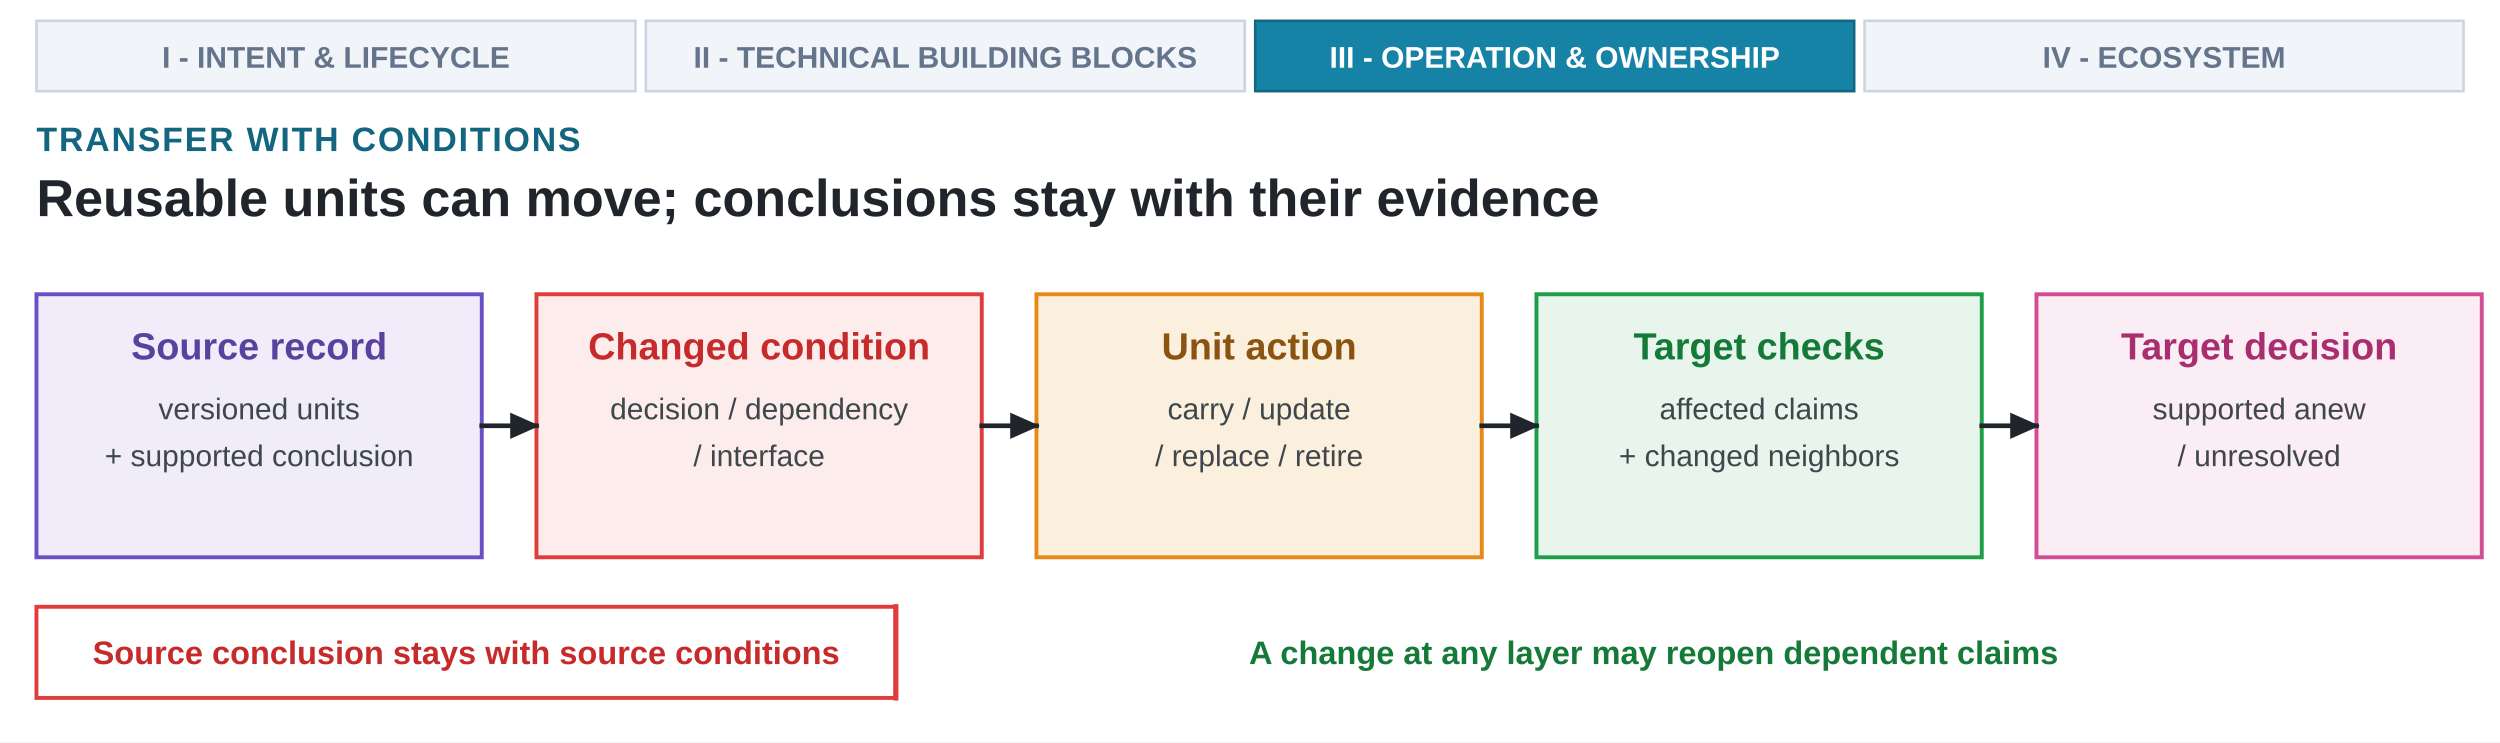
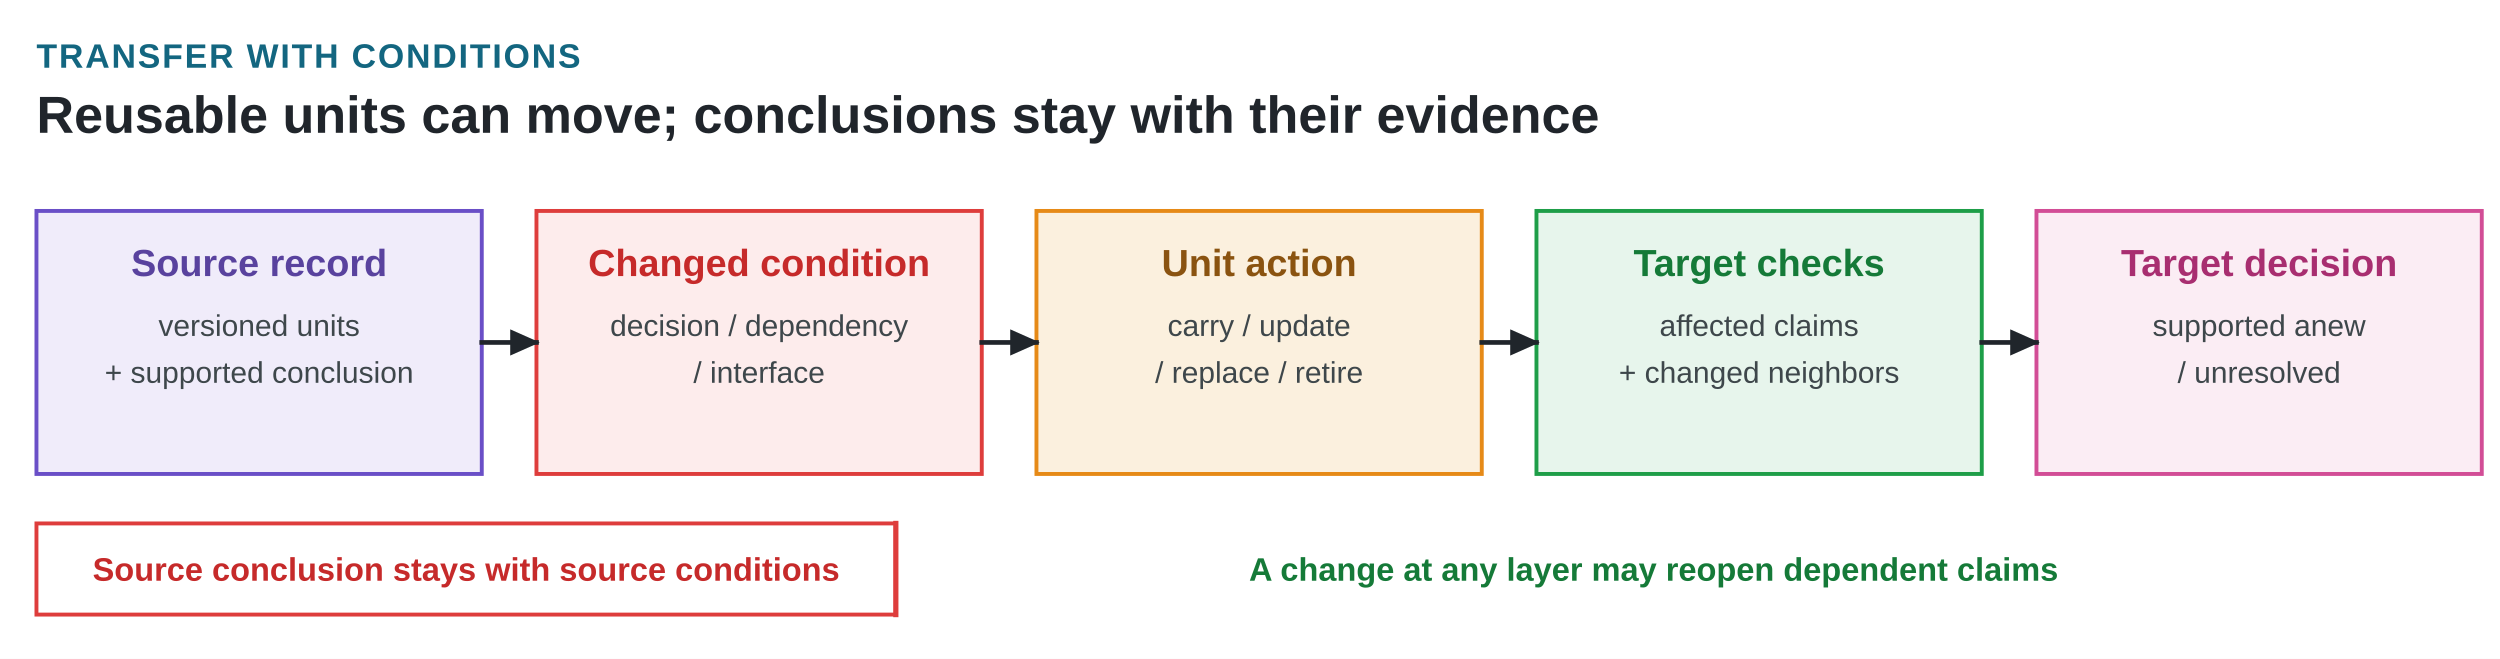
- <svg xmlns="http://www.w3.org/2000/svg" viewBox="0 0 960 285" role="img" aria-labelledby="cover-title-9 cover-desc-9">
+ <svg xmlns="http://www.w3.org/2000/svg" viewBox="0 32 960 253" role="img" aria-labelledby="cover-title-9 cover-desc-9">
  <defs>
    <marker id="arrow-ink" viewBox="0 0 10 10" refX="8" refY="5" markerWidth="7" markerHeight="7" orient="auto">
      <path d="M 0 1 L 9 5 L 0 9 Z" fill="#20252B" />
    </marker>
  </defs>
  <rect x="0" y="0" width="960" height="285" fill="#FFFFFF" />
-   <rect x="14.0" y="8" width="230.0" height="27" fill="#F1F5F9" stroke="#CBD5E1" stroke-width="1.0" />
-   <text x="129.0" y="26" text-anchor="middle" font-family="Arial, Helvetica, sans-serif" font-size="11.5" font-weight="600" fill="#64748B">I - INTENT &amp; LIFECYCLE</text>
-   <rect x="248.0" y="8" width="230.0" height="27" fill="#F1F5F9" stroke="#CBD5E1" stroke-width="1.0" />
-   <text x="363.0" y="26" text-anchor="middle" font-family="Arial, Helvetica, sans-serif" font-size="11.5" font-weight="600" fill="#64748B">II - TECHNICAL BUILDING BLOCKS</text>
-   <rect x="482.0" y="8" width="230.0" height="27" fill="#1683A6" stroke="#136680" stroke-width="1.0" />
-   <text x="597.0" y="26" text-anchor="middle" font-family="Arial, Helvetica, sans-serif" font-size="11.5" font-weight="700" fill="#FFFFFF">III - OPERATION &amp; OWNERSHIP</text>
-   <rect x="716.0" y="8" width="230.0" height="27" fill="#F1F5F9" stroke="#CBD5E1" stroke-width="1.0" />
-   <text x="831.0" y="26" text-anchor="middle" font-family="Arial, Helvetica, sans-serif" font-size="11.5" font-weight="600" fill="#64748B">IV - ECOSYSTEM</text>
  <text x="14" y="58" text-anchor="start" font-family="Arial, Helvetica, sans-serif" font-size="13" font-weight="700" fill="#136680" letter-spacing="0.7">TRANSFER WITH CONDITIONS</text>
  <text x="14" y="83" text-anchor="start" font-family="Arial, Helvetica, sans-serif" font-size="20" font-weight="700" fill="#20252B">Reusable units can move; conclusions stay with their evidence</text>
  <rect x="14" y="113" width="171" height="101" fill="#F0ECFA" stroke="#6A4FC7" stroke-width="1.5" />
  <text x="99.5" y="138" text-anchor="middle" font-family="Arial, Helvetica, sans-serif" font-size="14.5" font-weight="700" fill="#59429E">Source record</text>
  <text x="99.5" y="161" text-anchor="middle" font-family="Arial, Helvetica, sans-serif" font-size="11.5" font-weight="400" fill="#3E474B">versioned units</text>
  <text x="99.5" y="179" text-anchor="middle" font-family="Arial, Helvetica, sans-serif" font-size="11.5" font-weight="400" fill="#3E474B">+ supported conclusion</text>
  <rect x="206" y="113" width="171" height="101" fill="#FDECEC" stroke="#DE3D3C" stroke-width="1.5" />
  <text x="291.5" y="138" text-anchor="middle" font-family="Arial, Helvetica, sans-serif" font-size="14.5" font-weight="700" fill="#C62A2A">Changed condition</text>
  <text x="291.5" y="161" text-anchor="middle" font-family="Arial, Helvetica, sans-serif" font-size="11.5" font-weight="400" fill="#3E474B">decision / dependency</text>
  <text x="291.5" y="179" text-anchor="middle" font-family="Arial, Helvetica, sans-serif" font-size="11.5" font-weight="400" fill="#3E474B">/ interface</text>
  <path d="M 185 163.5 H 206" fill="none" stroke="#20252B" stroke-width="1.8" stroke-linecap="square" stroke-linejoin="miter" marker-end="url(#arrow-ink)" />
  <rect x="398" y="113" width="171" height="101" fill="#FBF0DE" stroke="#E68A17" stroke-width="1.5" />
  <text x="483.5" y="138" text-anchor="middle" font-family="Arial, Helvetica, sans-serif" font-size="14.5" font-weight="700" fill="#8A5310">Unit action</text>
  <text x="483.5" y="161" text-anchor="middle" font-family="Arial, Helvetica, sans-serif" font-size="11.5" font-weight="400" fill="#3E474B">carry / update</text>
  <text x="483.5" y="179" text-anchor="middle" font-family="Arial, Helvetica, sans-serif" font-size="11.5" font-weight="400" fill="#3E474B">/ replace / retire</text>
  <path d="M 377 163.5 H 398" fill="none" stroke="#20252B" stroke-width="1.8" stroke-linecap="square" stroke-linejoin="miter" marker-end="url(#arrow-ink)" />
  <rect x="590" y="113" width="171" height="101" fill="#E7F5EC" stroke="#1E9E48" stroke-width="1.5" />
  <text x="675.5" y="138" text-anchor="middle" font-family="Arial, Helvetica, sans-serif" font-size="14.5" font-weight="700" fill="#157A38">Target checks</text>
  <text x="675.5" y="161" text-anchor="middle" font-family="Arial, Helvetica, sans-serif" font-size="11.5" font-weight="400" fill="#3E474B">affected claims</text>
  <text x="675.5" y="179" text-anchor="middle" font-family="Arial, Helvetica, sans-serif" font-size="11.5" font-weight="400" fill="#3E474B">+ changed neighbors</text>
  <path d="M 569 163.5 H 590" fill="none" stroke="#20252B" stroke-width="1.8" stroke-linecap="square" stroke-linejoin="miter" marker-end="url(#arrow-ink)" />
  <rect x="782" y="113" width="171" height="101" fill="#FBEDF4" stroke="#D24D96" stroke-width="1.5" />
  <text x="867.5" y="138" text-anchor="middle" font-family="Arial, Helvetica, sans-serif" font-size="14.5" font-weight="700" fill="#A82E70">Target decision</text>
  <text x="867.5" y="161" text-anchor="middle" font-family="Arial, Helvetica, sans-serif" font-size="11.5" font-weight="400" fill="#3E474B">supported anew</text>
  <text x="867.5" y="179" text-anchor="middle" font-family="Arial, Helvetica, sans-serif" font-size="11.5" font-weight="400" fill="#3E474B">/ unresolved</text>
  <path d="M 761 163.5 H 782" fill="none" stroke="#20252B" stroke-width="1.8" stroke-linecap="square" stroke-linejoin="miter" marker-end="url(#arrow-ink)" />
  <rect x="14" y="233" width="330" height="35" fill="#FFFFFF" stroke="#DE3D3C" stroke-width="1.5" />
  <text x="179" y="255" text-anchor="middle" font-family="Arial, Helvetica, sans-serif" font-size="12.5" font-weight="700" fill="#C62A2A">Source conclusion stays with source conditions</text>
  <path d="M 344 233 V 268" fill="none" stroke="#DE3D3C" stroke-width="2.0" stroke-linecap="square" stroke-linejoin="miter" />
  <text x="635" y="255" text-anchor="middle" font-family="Arial, Helvetica, sans-serif" font-size="12.5" font-weight="700" fill="#157A38">A change at any layer may reopen dependent claims</text>
</svg>
